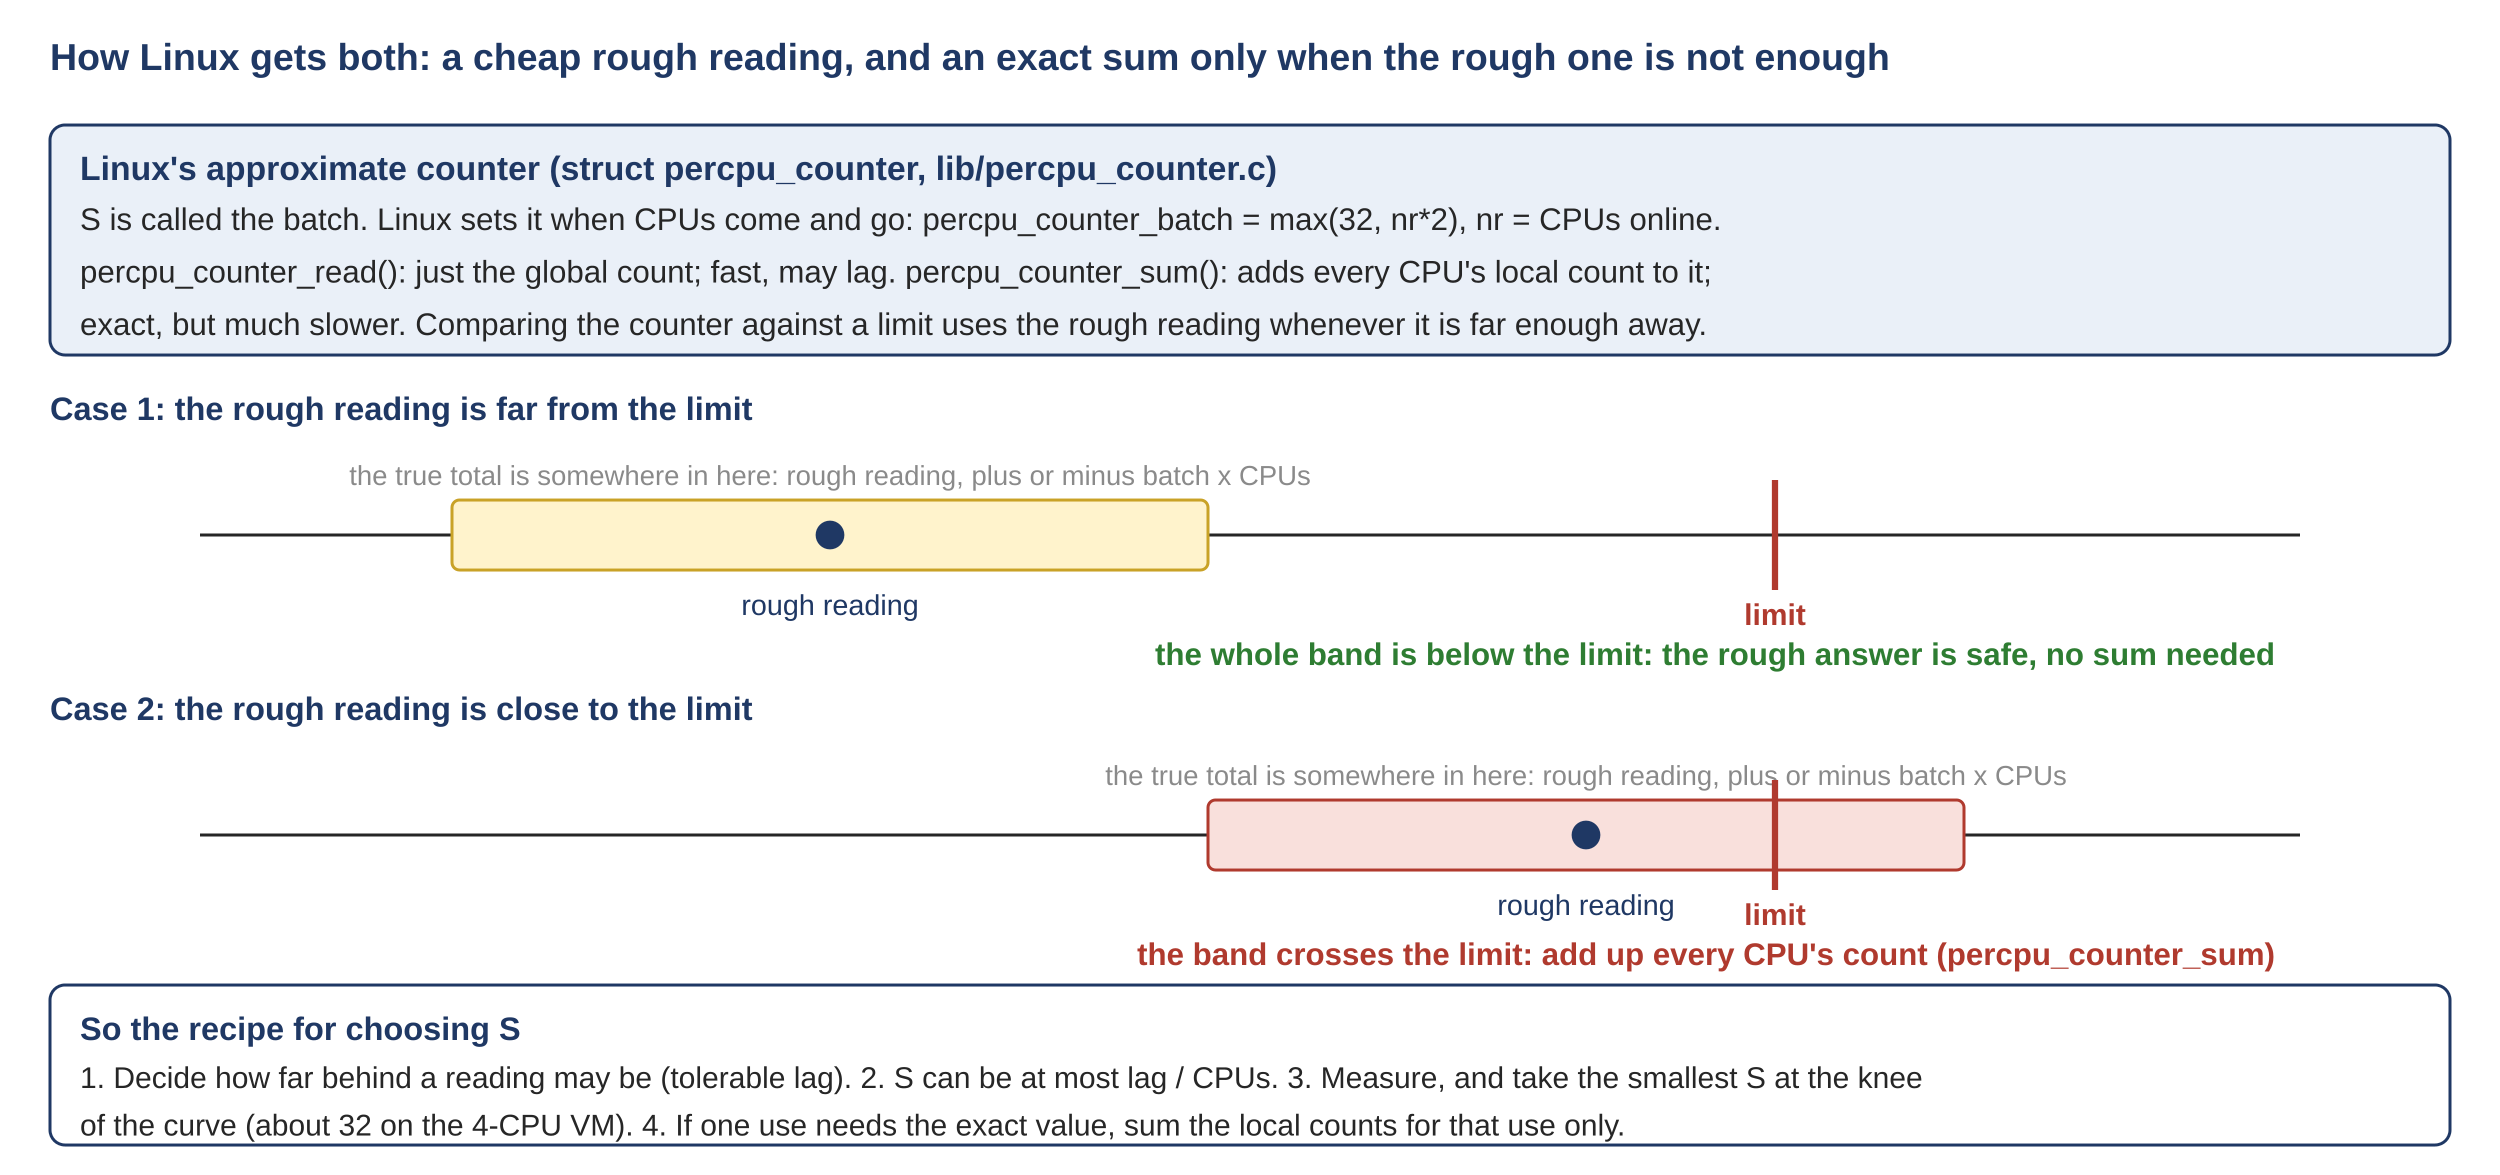
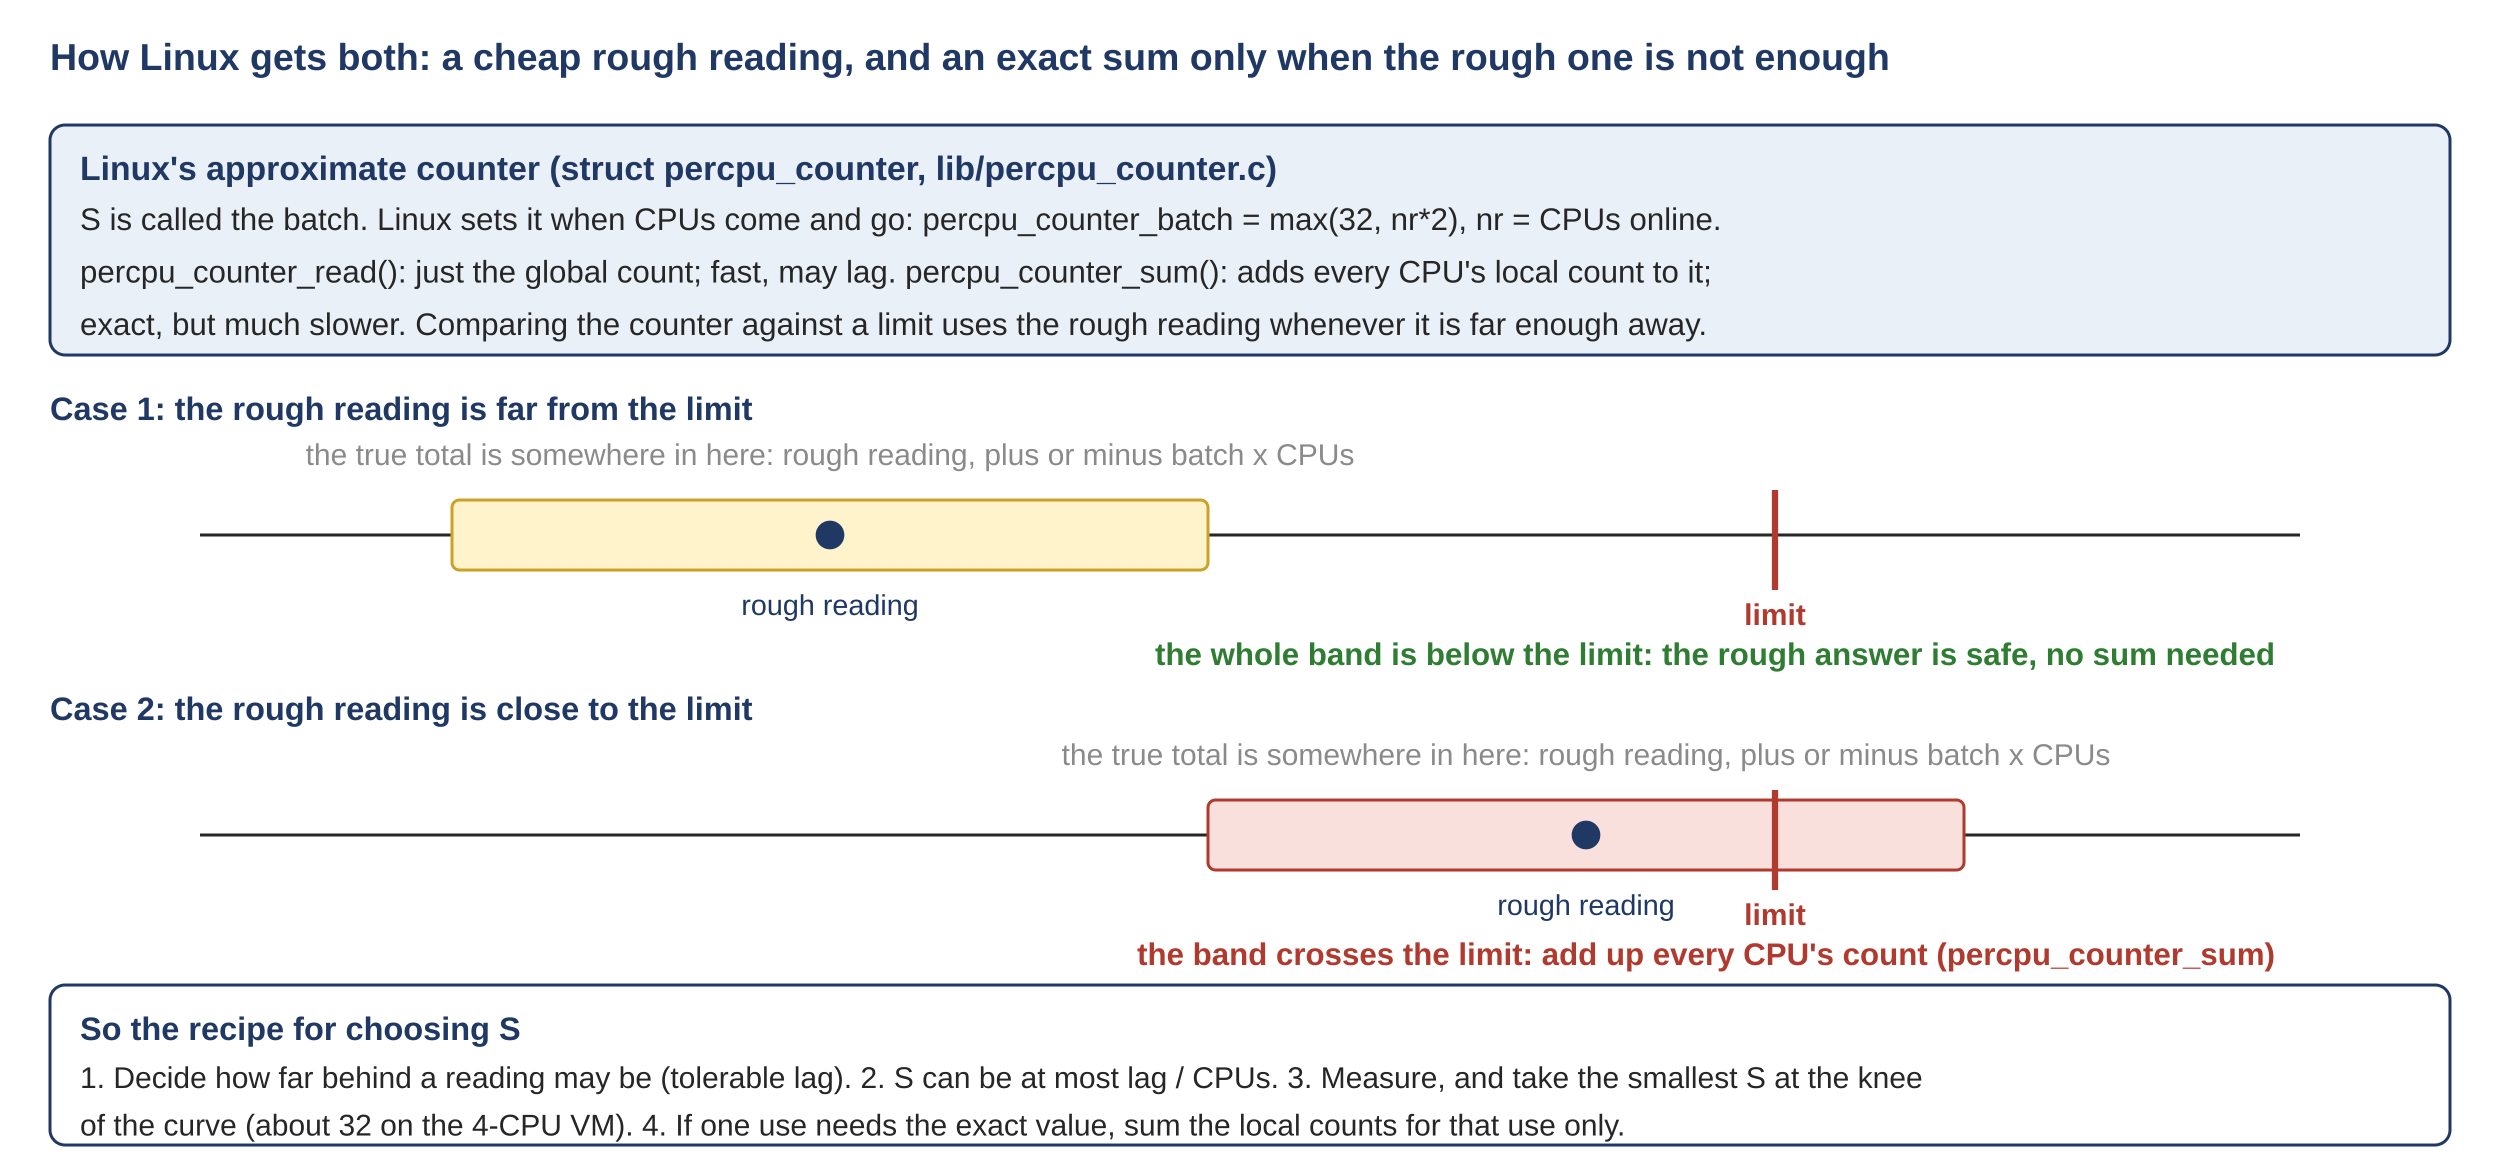
<svg xmlns="http://www.w3.org/2000/svg" width="1000" height="470" viewBox="0 0 1000 470">
  <rect width="1000" height="470" fill="#fff" />
  <text x="20" y="28" font-family="Arial, Helvetica, sans-serif" font-size="15" fill="#1F3864" text-anchor="start" font-weight="bold">How Linux gets both: a cheap rough reading, and an exact sum only when the rough one is not enough</text>
  <rect x="20" y="50" width="960" height="92" rx="6" fill="#EAF0F8" stroke="#1F3864" stroke-width="1.2" />
  <text x="32" y="72" font-family="Arial, Helvetica, sans-serif" font-size="13.5" fill="#1F3864" text-anchor="start" font-weight="bold">Linux's approximate counter (struct percpu_counter, lib/percpu_counter.c)</text>
  <text x="32" y="92.0" font-family="Arial, Helvetica, sans-serif" font-size="12.5" fill="#262626" text-anchor="start">S is called the batch. Linux sets it when CPUs come and go:  percpu_counter_batch = max(32, nr*2), nr = CPUs online.</text>
  <text x="32" y="113.0" font-family="Arial, Helvetica, sans-serif" font-size="12.5" fill="#262626" text-anchor="start">percpu_counter_read(): just the global count; fast, may lag.   percpu_counter_sum(): adds every CPU's local count to it;</text>
  <text x="32" y="134.0" font-family="Arial, Helvetica, sans-serif" font-size="12.5" fill="#262626" text-anchor="start">exact, but much slower. Comparing the counter against a limit uses the rough reading whenever it is far enough away.</text>
  <text x="20" y="168" font-family="Arial, Helvetica, sans-serif" font-size="13" fill="#1F3864" text-anchor="start" font-weight="bold">Case 1: the rough reading is far from the limit</text>
  <line x1="80" y1="214" x2="920" y2="214" stroke="#262626" stroke-width="1.2" />
  <rect x="180.8" y="200" width="302.4" height="28" rx="3" fill="#FFF3CC" stroke="#C9A227" stroke-width="1.2" />
  <circle cx="332.0" cy="214" r="5" fill="#1F3864" stroke="#1F3864" stroke-width="1.5" />
  <text x="332.0" y="246" font-family="Arial, Helvetica, sans-serif" font-size="11.5" fill="#1F3864" text-anchor="middle">rough reading</text>
-   <text x="332.0" y="194" font-family="Arial, Helvetica, sans-serif" font-size="11" fill="#8A8A8A" text-anchor="middle">the true total is somewhere in here: rough reading, plus or minus batch x CPUs</text>
-   <line x1="710.0" y1="192" x2="710.0" y2="236" stroke="#B03A2E" stroke-width="2.5" />
+   <text x="332.0" y="186" font-family="Arial, Helvetica, sans-serif" font-size="12" fill="#8A8A8A" text-anchor="middle">the true total is somewhere in here: rough reading, plus or minus batch x CPUs</text>
+   <line x1="710.0" y1="196" x2="710.0" y2="236" stroke="#B03A2E" stroke-width="2.5" />
  <text x="710.0" y="250" font-family="Arial, Helvetica, sans-serif" font-size="12" fill="#B03A2E" text-anchor="middle" font-weight="bold">limit</text>
  <text x="910" y="266" font-family="Arial, Helvetica, sans-serif" font-size="12.5" fill="#2E7D32" text-anchor="end" font-weight="bold">the whole band is below the limit: the rough answer is safe, no sum needed</text>
  <text x="20" y="288" font-family="Arial, Helvetica, sans-serif" font-size="13" fill="#1F3864" text-anchor="start" font-weight="bold">Case 2: the rough reading is close to the limit</text>
  <line x1="80" y1="334" x2="920" y2="334" stroke="#262626" stroke-width="1.2" />
  <rect x="483.2" y="320" width="302.4" height="28" rx="3" fill="#F9E0DC" stroke="#B03A2E" stroke-width="1.2" />
  <circle cx="634.4" cy="334" r="5" fill="#1F3864" stroke="#1F3864" stroke-width="1.5" />
  <text x="634.4" y="366" font-family="Arial, Helvetica, sans-serif" font-size="11.5" fill="#1F3864" text-anchor="middle">rough reading</text>
-   <text x="634.4" y="314" font-family="Arial, Helvetica, sans-serif" font-size="11" fill="#8A8A8A" text-anchor="middle">the true total is somewhere in here: rough reading, plus or minus batch x CPUs</text>
-   <line x1="710.0" y1="312" x2="710.0" y2="356" stroke="#B03A2E" stroke-width="2.5" />
+   <text x="634.4" y="306" font-family="Arial, Helvetica, sans-serif" font-size="12" fill="#8A8A8A" text-anchor="middle">the true total is somewhere in here: rough reading, plus or minus batch x CPUs</text>
+   <line x1="710.0" y1="316" x2="710.0" y2="356" stroke="#B03A2E" stroke-width="2.5" />
  <text x="710.0" y="370" font-family="Arial, Helvetica, sans-serif" font-size="12" fill="#B03A2E" text-anchor="middle" font-weight="bold">limit</text>
  <text x="910" y="386" font-family="Arial, Helvetica, sans-serif" font-size="12.5" fill="#B03A2E" text-anchor="end" font-weight="bold">the band crosses the limit: add up every CPU's count (percpu_counter_sum)</text>
  <rect x="20" y="394" width="960" height="64" rx="6" fill="#fff" stroke="#1F3864" stroke-width="1.2" />
  <text x="32" y="416" font-family="Arial, Helvetica, sans-serif" font-size="13" fill="#1F3864" text-anchor="start" font-weight="bold">So the recipe for choosing S</text>
  <text x="32" y="435.2" font-family="Arial, Helvetica, sans-serif" font-size="12" fill="#262626" text-anchor="start">1. Decide how far behind a reading may be (tolerable lag). 2. S can be at most lag / CPUs. 3. Measure, and take the smallest S at the knee</text>
  <text x="32" y="454.2" font-family="Arial, Helvetica, sans-serif" font-size="12" fill="#262626" text-anchor="start">of the curve (about 32 on the 4-CPU VM). 4. If one use needs the exact value, sum the local counts for that use only.</text>
</svg>
